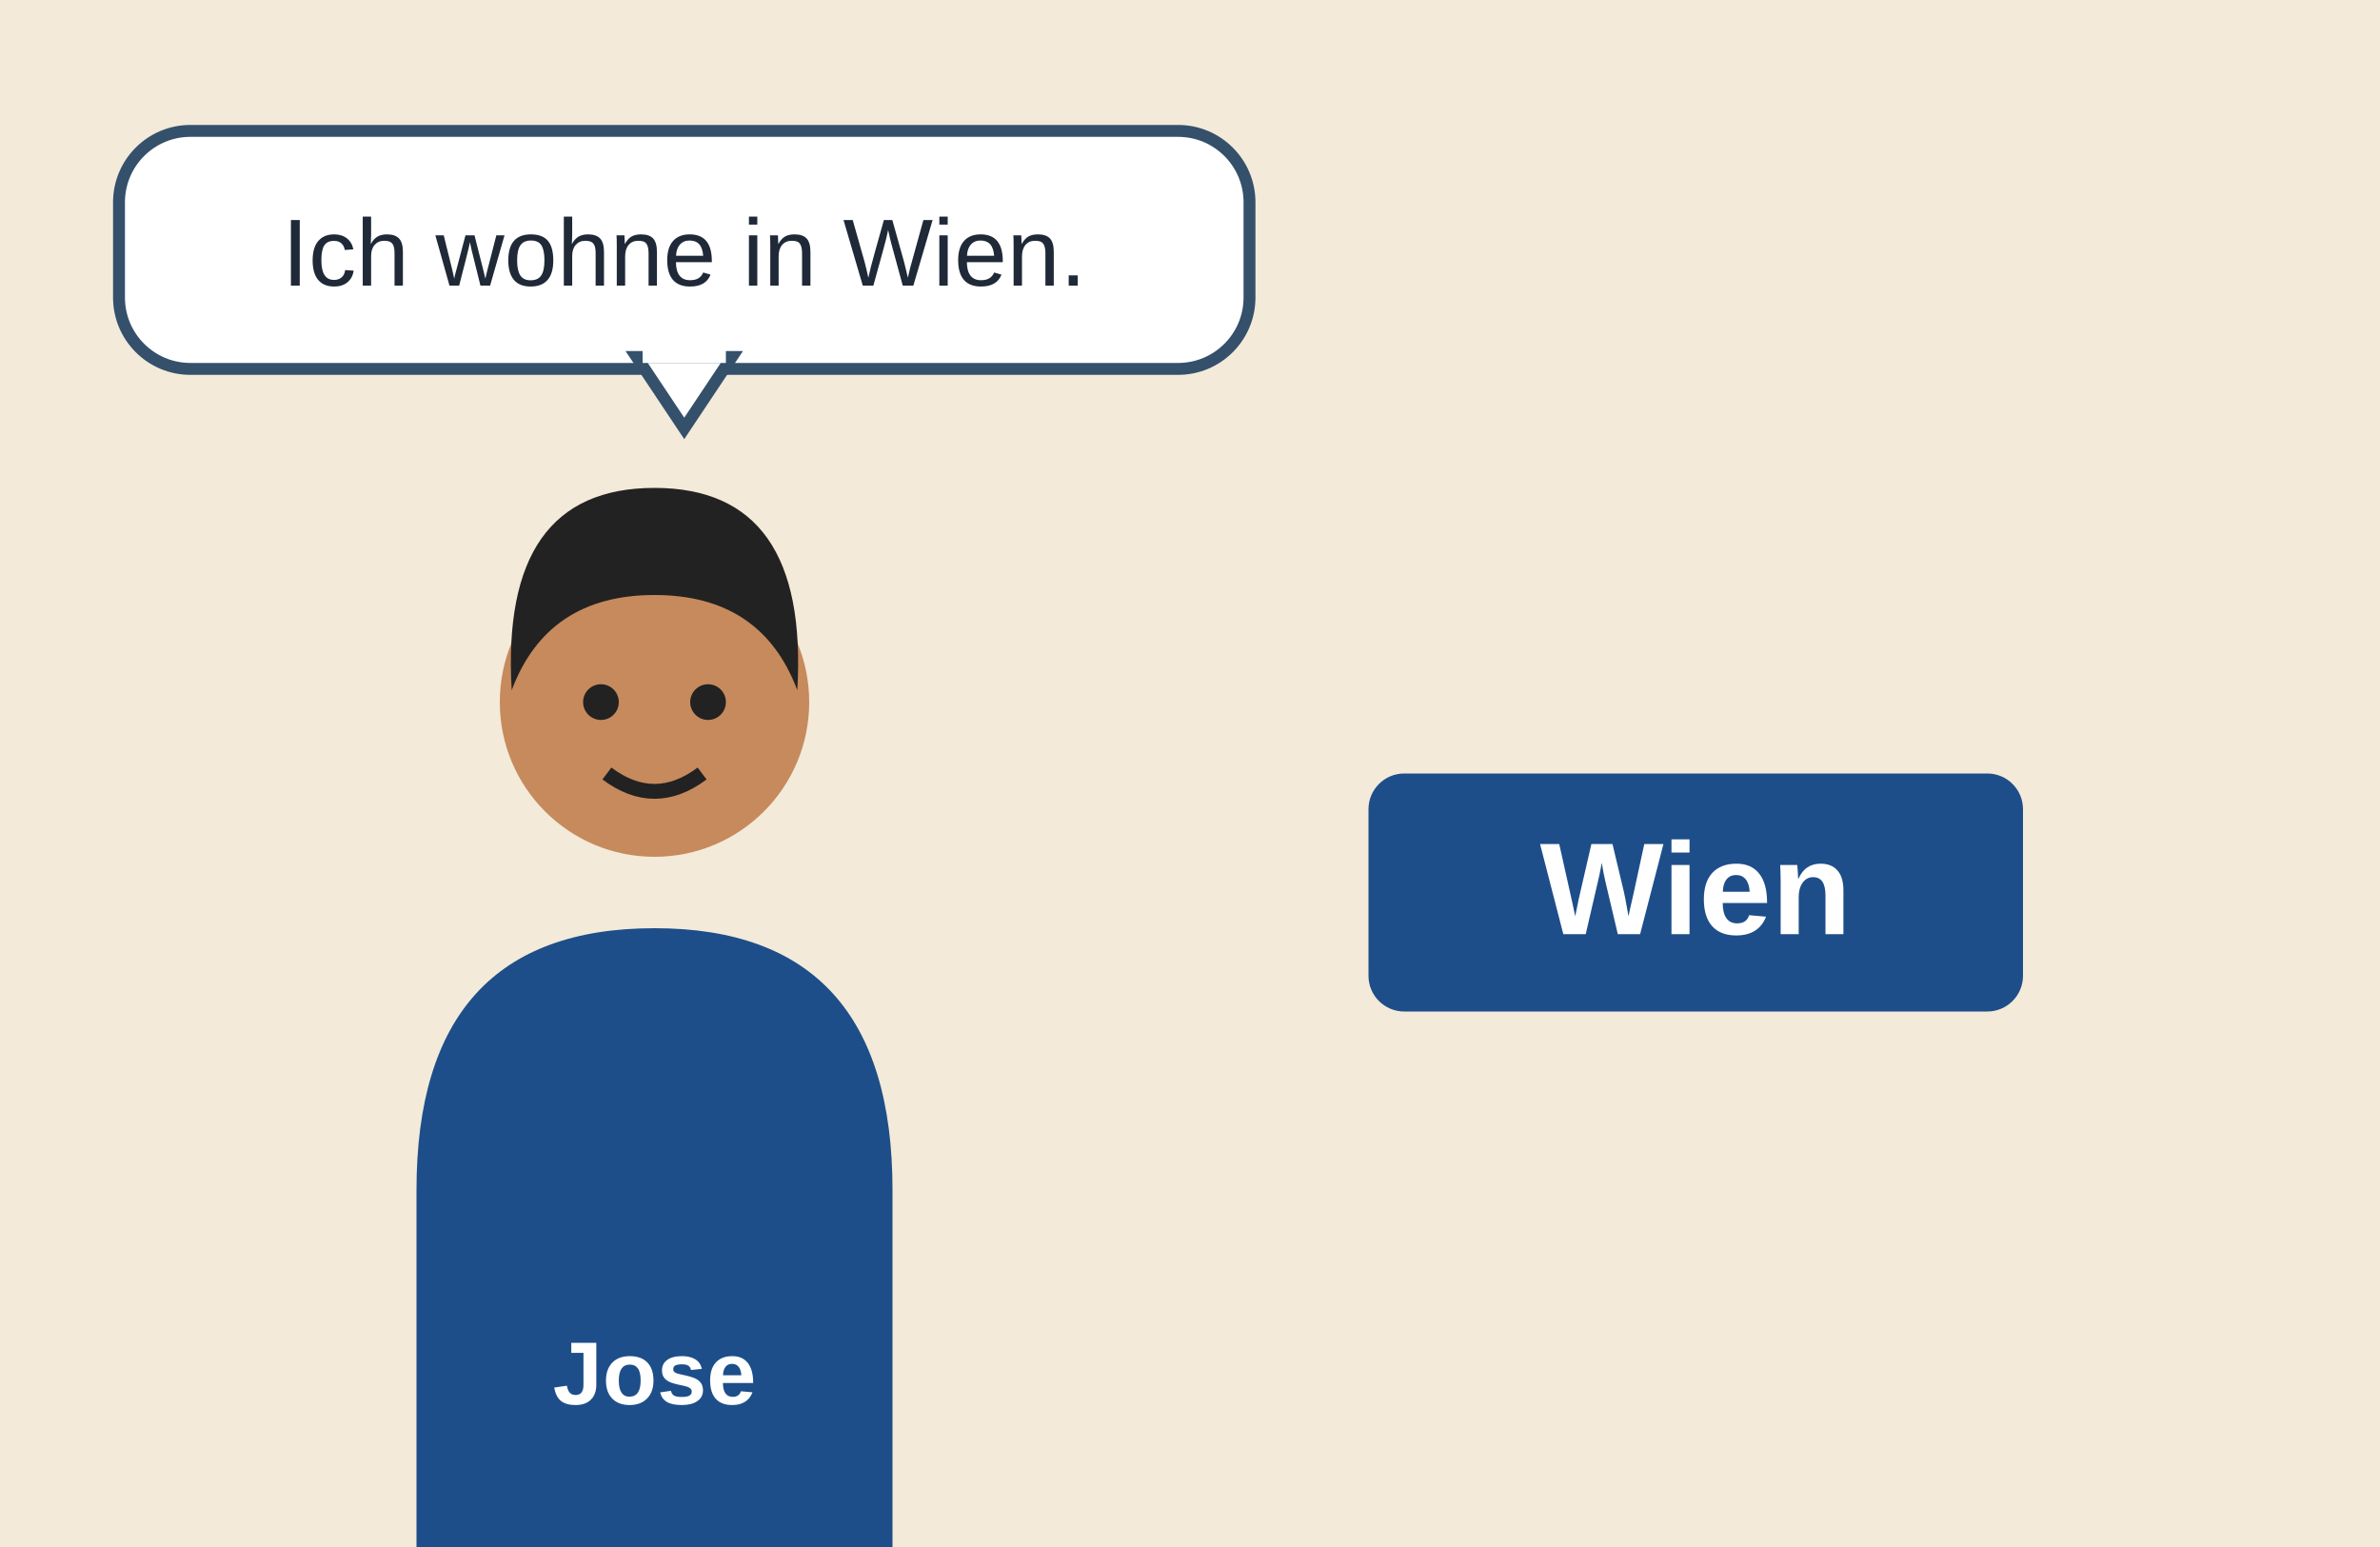
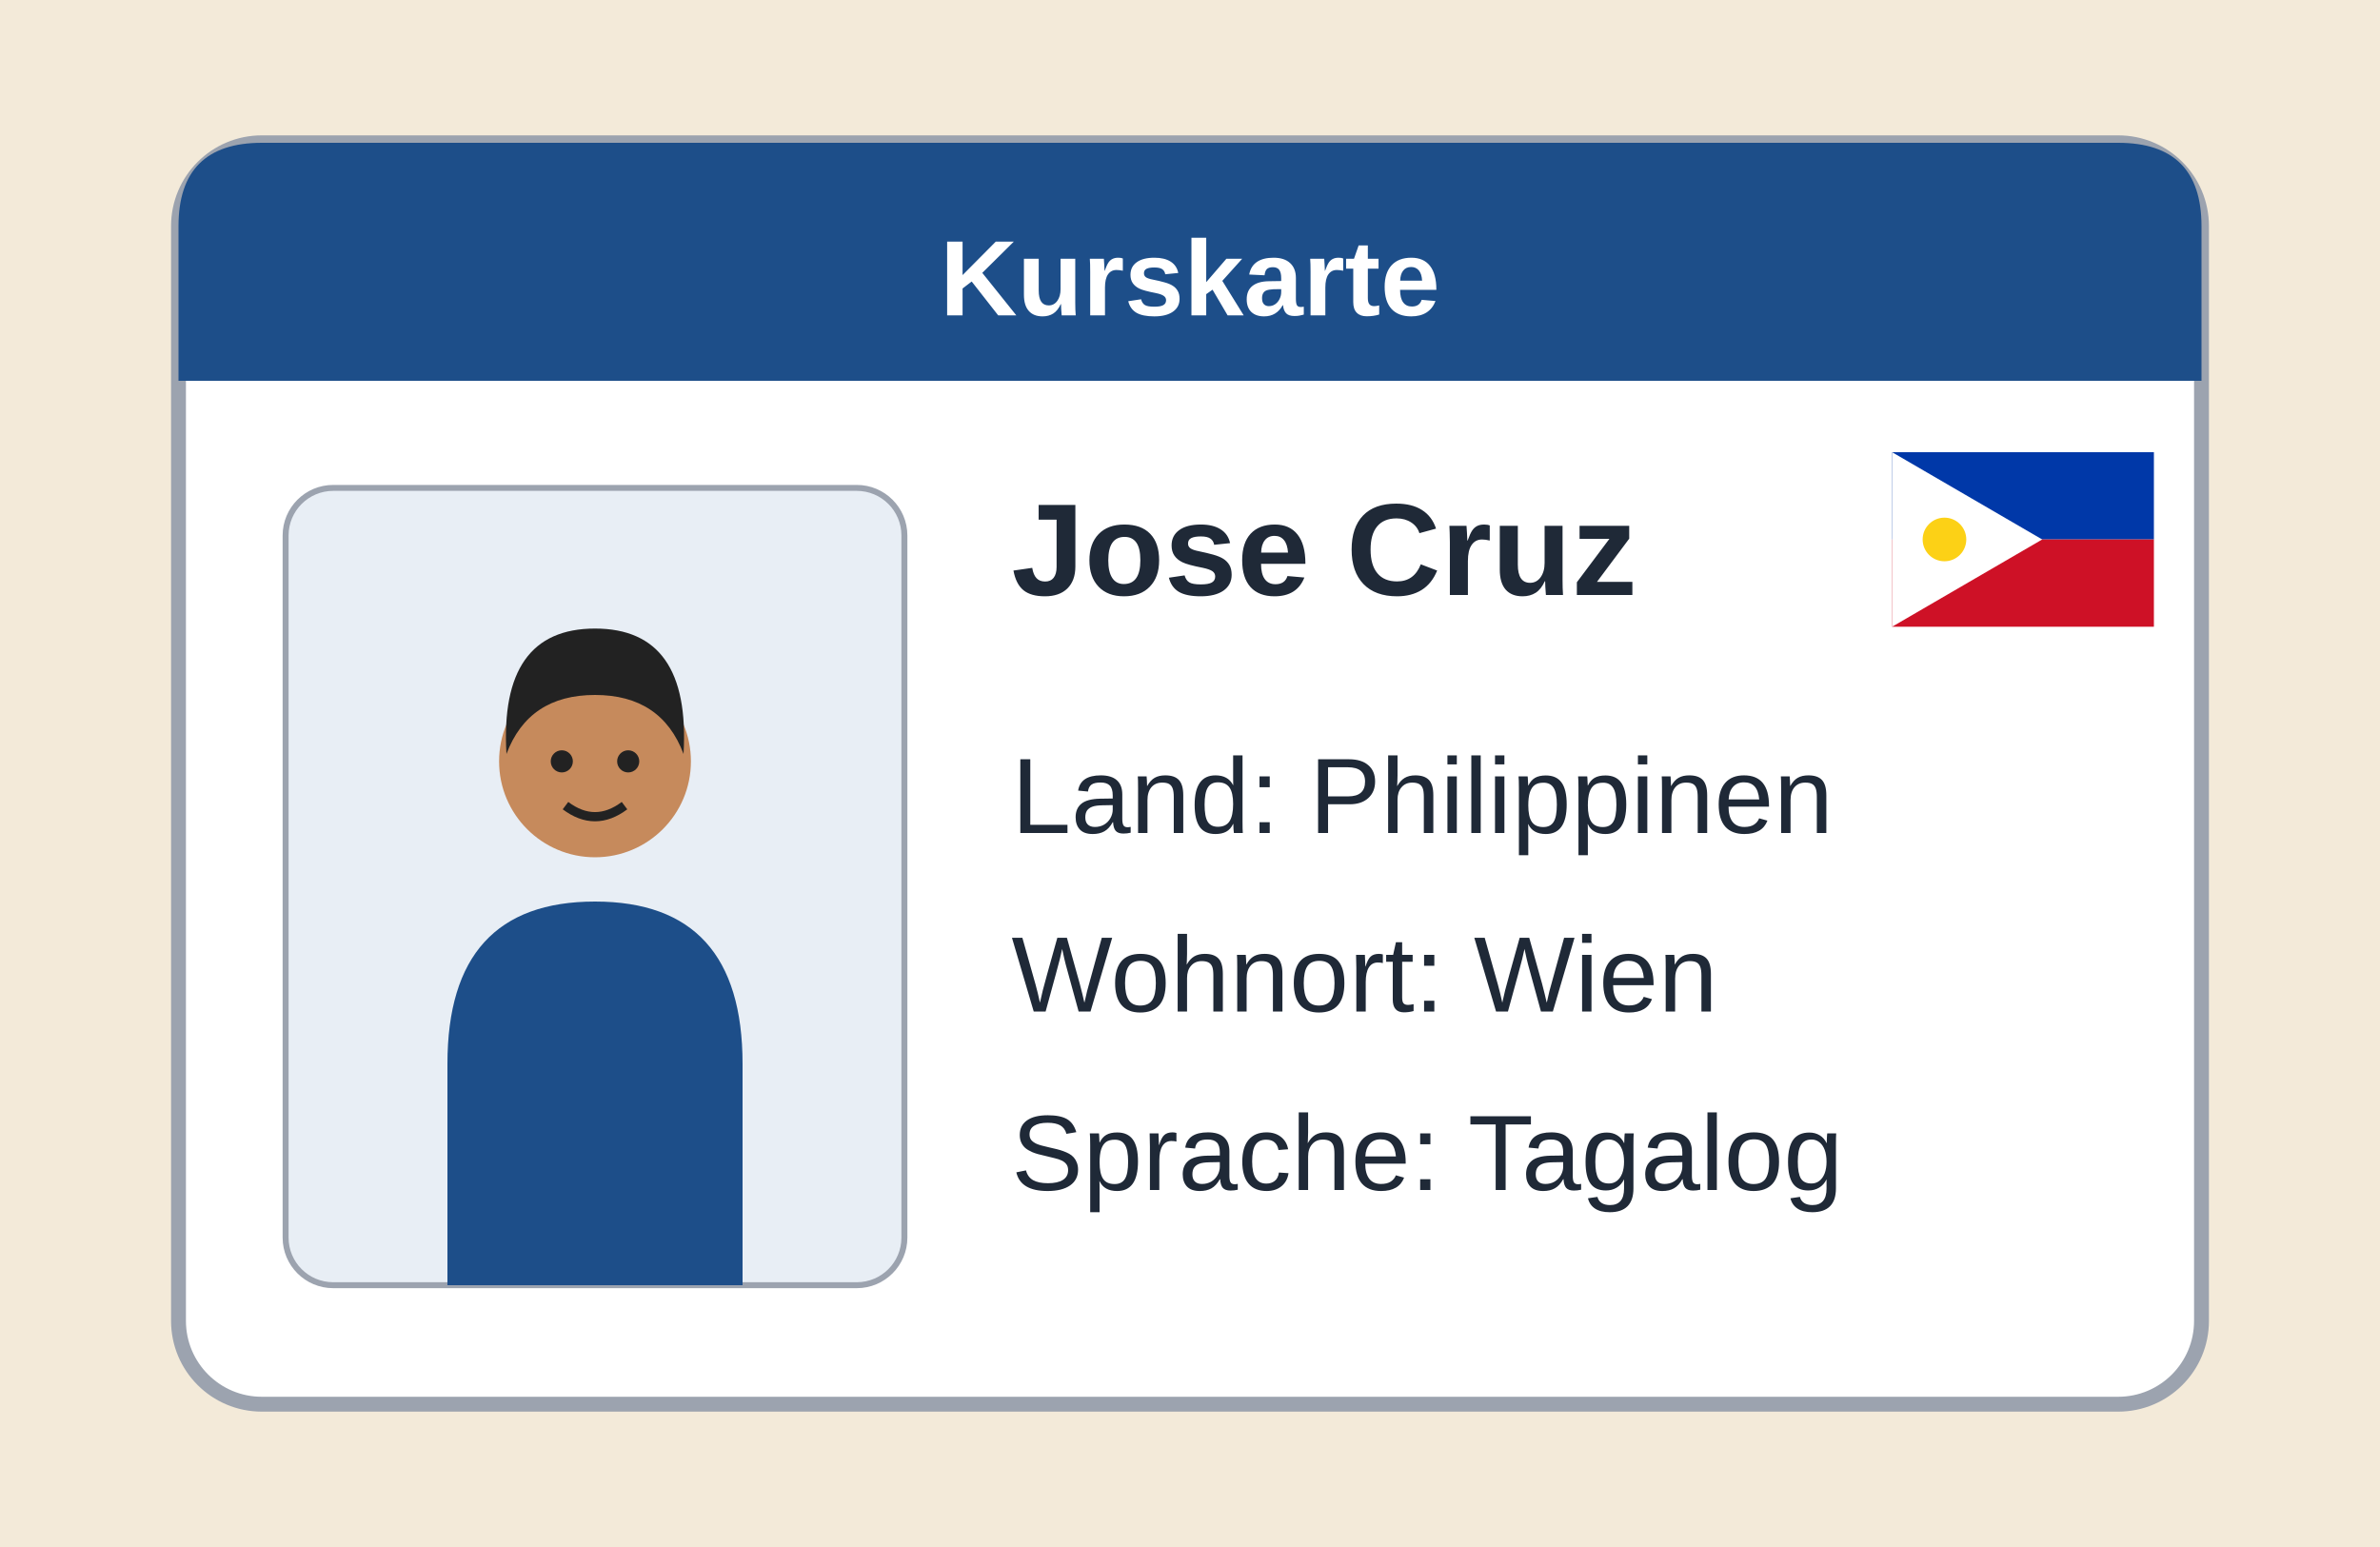
<svg xmlns="http://www.w3.org/2000/svg" viewBox="0 0 400 260" role="img" font-family="Arial, sans-serif">
  <rect width="400" height="260" fill="#f3ead9" />
-   <path d="M70 260v-60q0-44 40-44t40 44v60z" fill="#1d4e89" />
-   <circle cx="110" cy="118" r="26" fill="#c68a5c" />
-   <path d="M86 116q-2-34 24-34t24 34q-6-16-24-16t-24 16z" fill="#222" />
-   <circle cx="101" cy="118" r="3" fill="#222" />
-   <circle cx="119" cy="118" r="3" fill="#222" />
-   <path d="M102 130q8 6 16 0" stroke="#222" stroke-width="2.5" fill="none" />
-   <text x="110" y="236" font-size="15" fill="#fff" text-anchor="middle" font-weight="bold">Jose</text>
-   <rect x="20" y="22" width="190" height="40" rx="12" fill="#fff" stroke="#34506b" stroke-width="2" />
-   <path d="M107.0 60l8 12 8-12z" fill="#fff" stroke="#34506b" stroke-width="2" />
-   <rect x="108.0" y="56" width="14" height="5" fill="#fff" />
-   <text x="115.0" y="48" font-size="16" fill="#1f2937" text-anchor="middle">Ich wohne in Wien.</text>
-   <rect x="230" y="130" width="110" height="40" rx="6" fill="#1d4e89" />
-   <text x="285" y="157" font-size="22" fill="#fff" text-anchor="middle" font-weight="bold">Wien</text>
+   <rect x="30" y="24" width="340" height="212" rx="14" fill="#fff" stroke="#9ca3af" stroke-width="2.5" />
+   <path d="M30 38q0-14 14-14h312q14 0 14 14v26H30z" fill="#1d4e89" />
+   <text x="200" y="53" font-size="18" fill="#fff" text-anchor="middle" font-weight="bold">Kurskarte</text>
+   <rect x="48" y="82" width="104" height="134" rx="8" fill="#e8eef5" stroke="#9ca3af" />
+   <g transform="translate(62.8 54.8) scale(0.62)">
+     <path d="M20 260v-60q0-44 40-44t40 44v60z" fill="#1d4e89" />
+     <circle cx="60" cy="118" r="26" fill="#c68a5c" />
+     <path d="M36 116q-2-34 24-34t24 34q-6-16-24-16t-24 16z" fill="#222" />
+     <circle cx="51" cy="118" r="3" fill="#222" />
+     <circle cx="69" cy="118" r="3" fill="#222" />
+     <path d="M52 130q8 6 16 0" stroke="#222" stroke-width="2.5" fill="none" />
+   </g>
+   <text x="170" y="100" font-size="22" fill="#1f2937" text-anchor="start" font-weight="bold">Jose Cruz</text>
+   <g>
+     <rect x="318" y="76" width="44" height="14.667" fill="#0038a8" />
+     <rect x="318" y="90.667" width="44" height="14.667" fill="#ce1126" />
+     <path d="M318 76l25.227 14.667-25.227 14.667z" fill="#fff" />
+     <circle cx="326.8" cy="90.667" r="3.667" fill="#fcd116" />
+   </g>
+   <text x="170" y="140" font-size="18" fill="#1f2937" text-anchor="start">Land: Philippinen</text>
+   <text x="170" y="170" font-size="18" fill="#1f2937" text-anchor="start">Wohnort: Wien</text>
+   <text x="170" y="200" font-size="18" fill="#1f2937" text-anchor="start">Sprache: Tagalog</text>
</svg>
